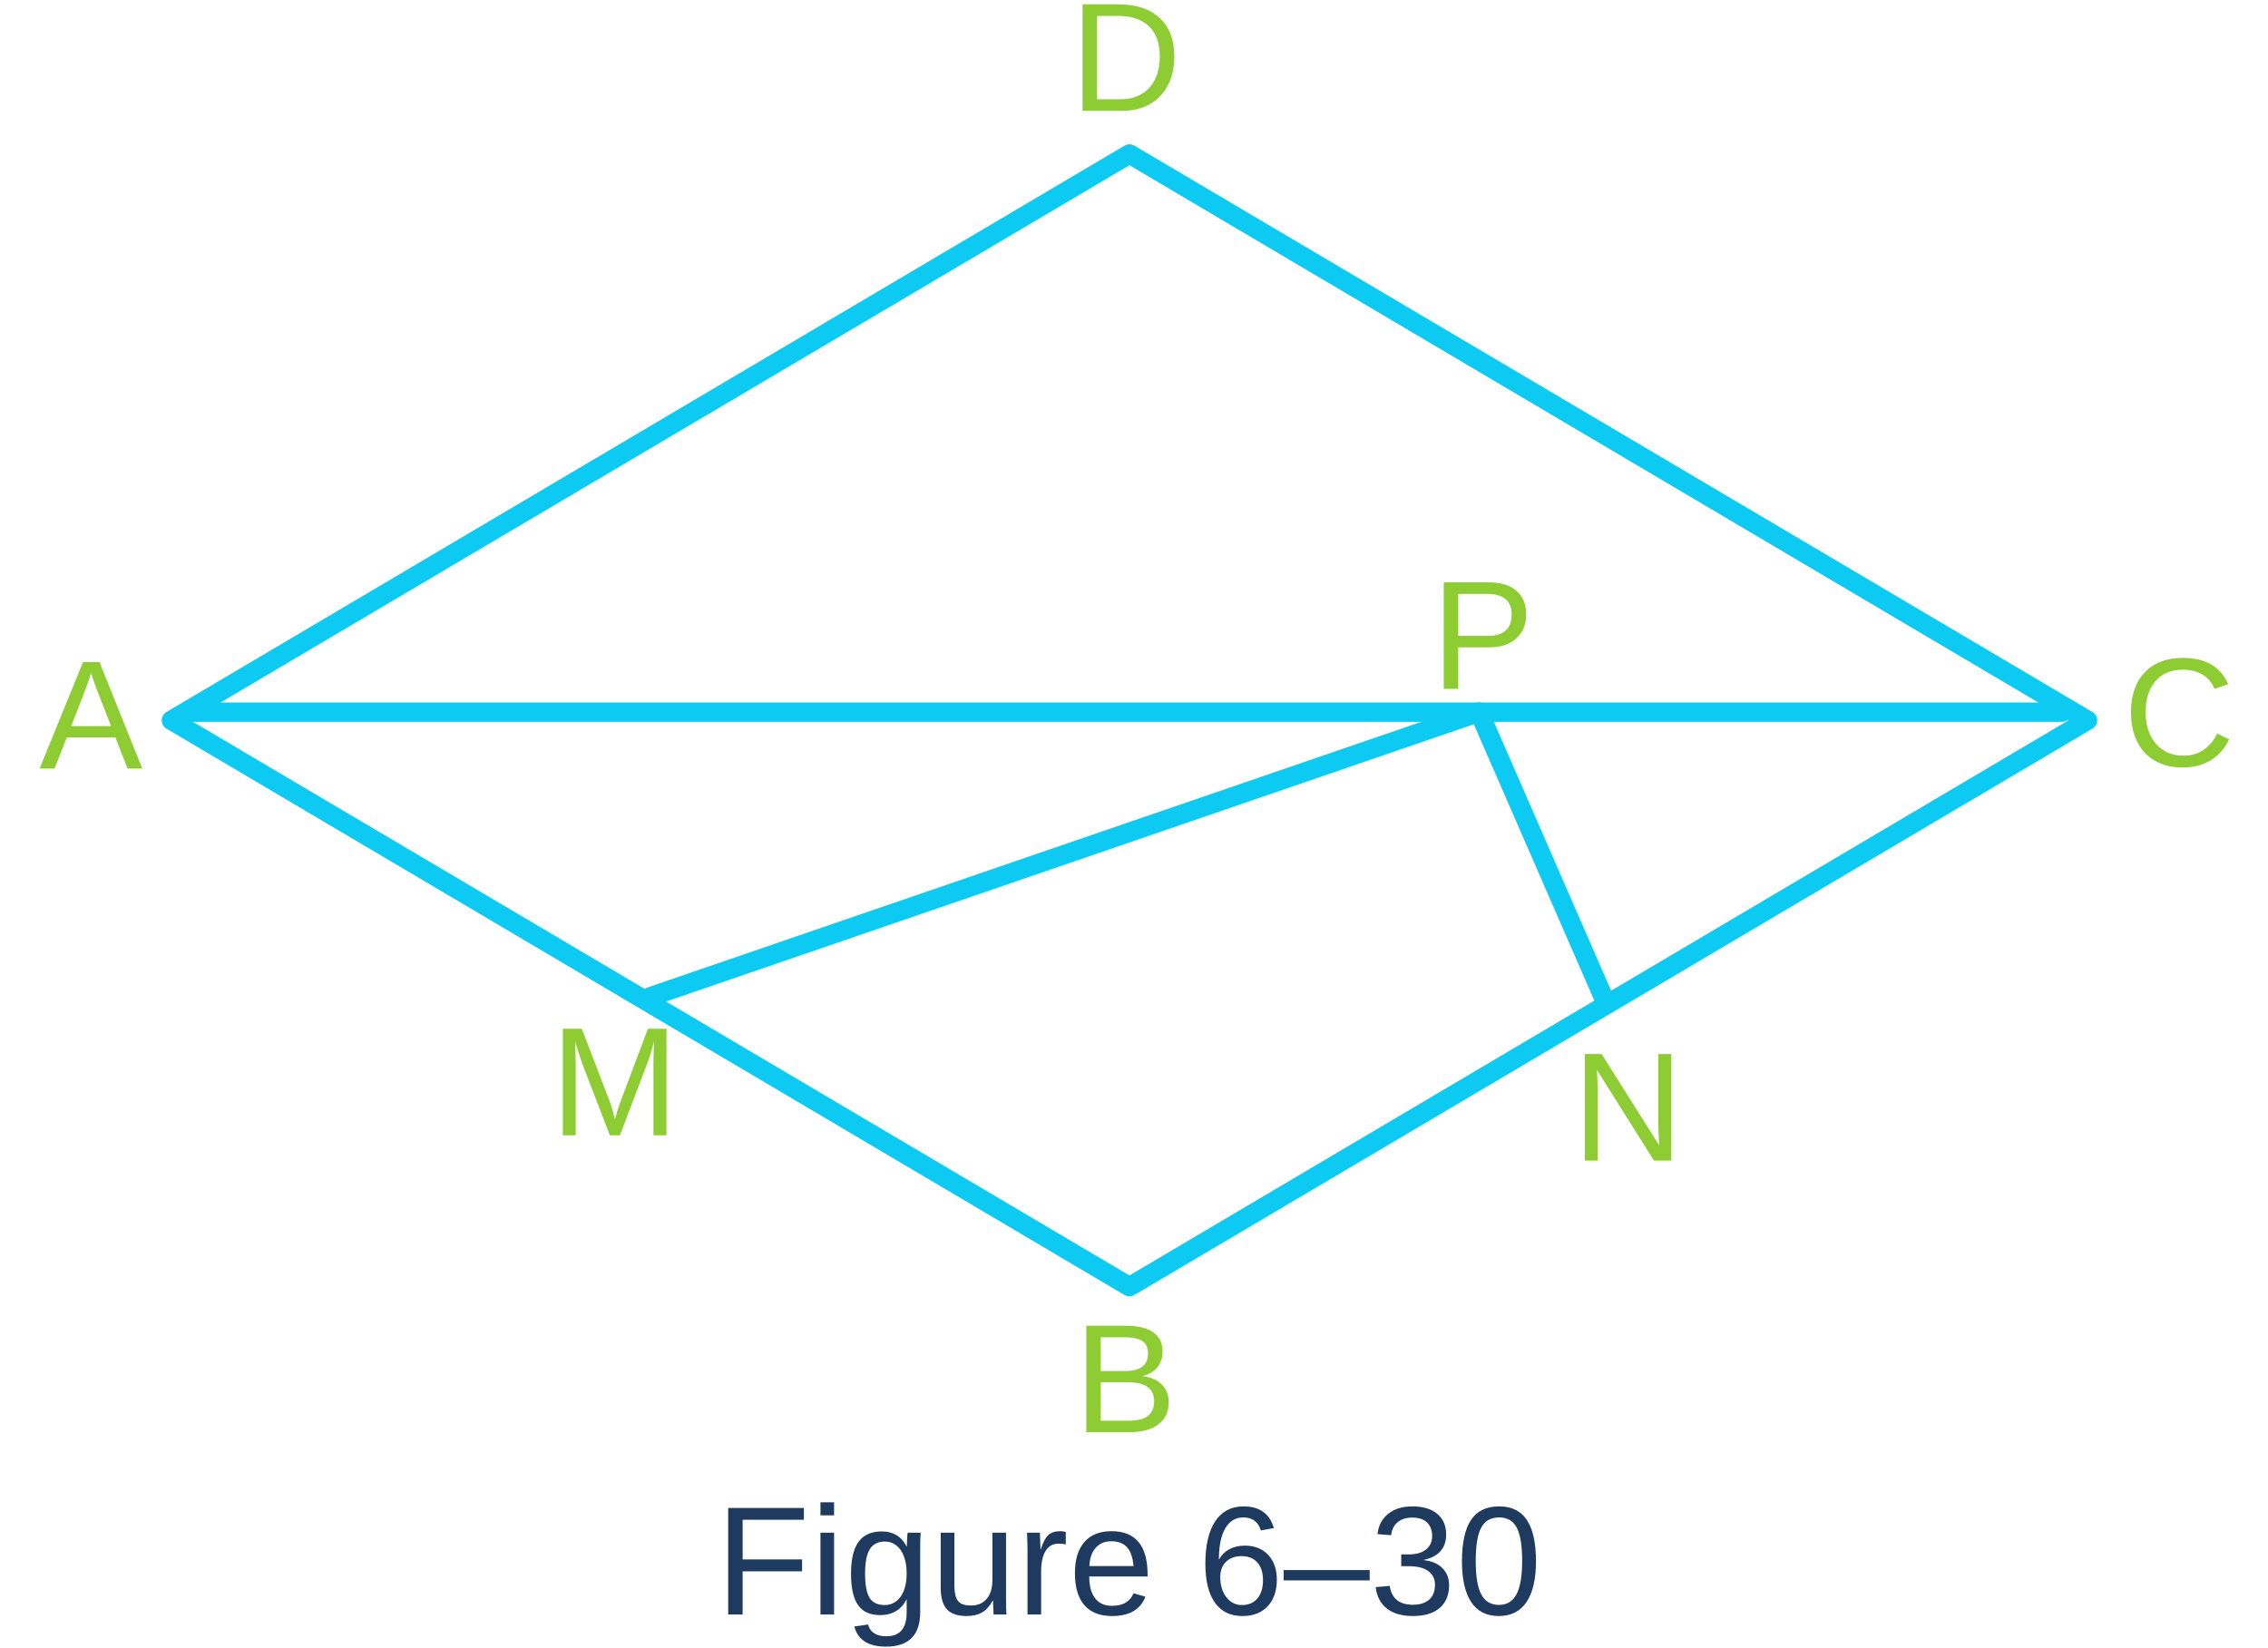
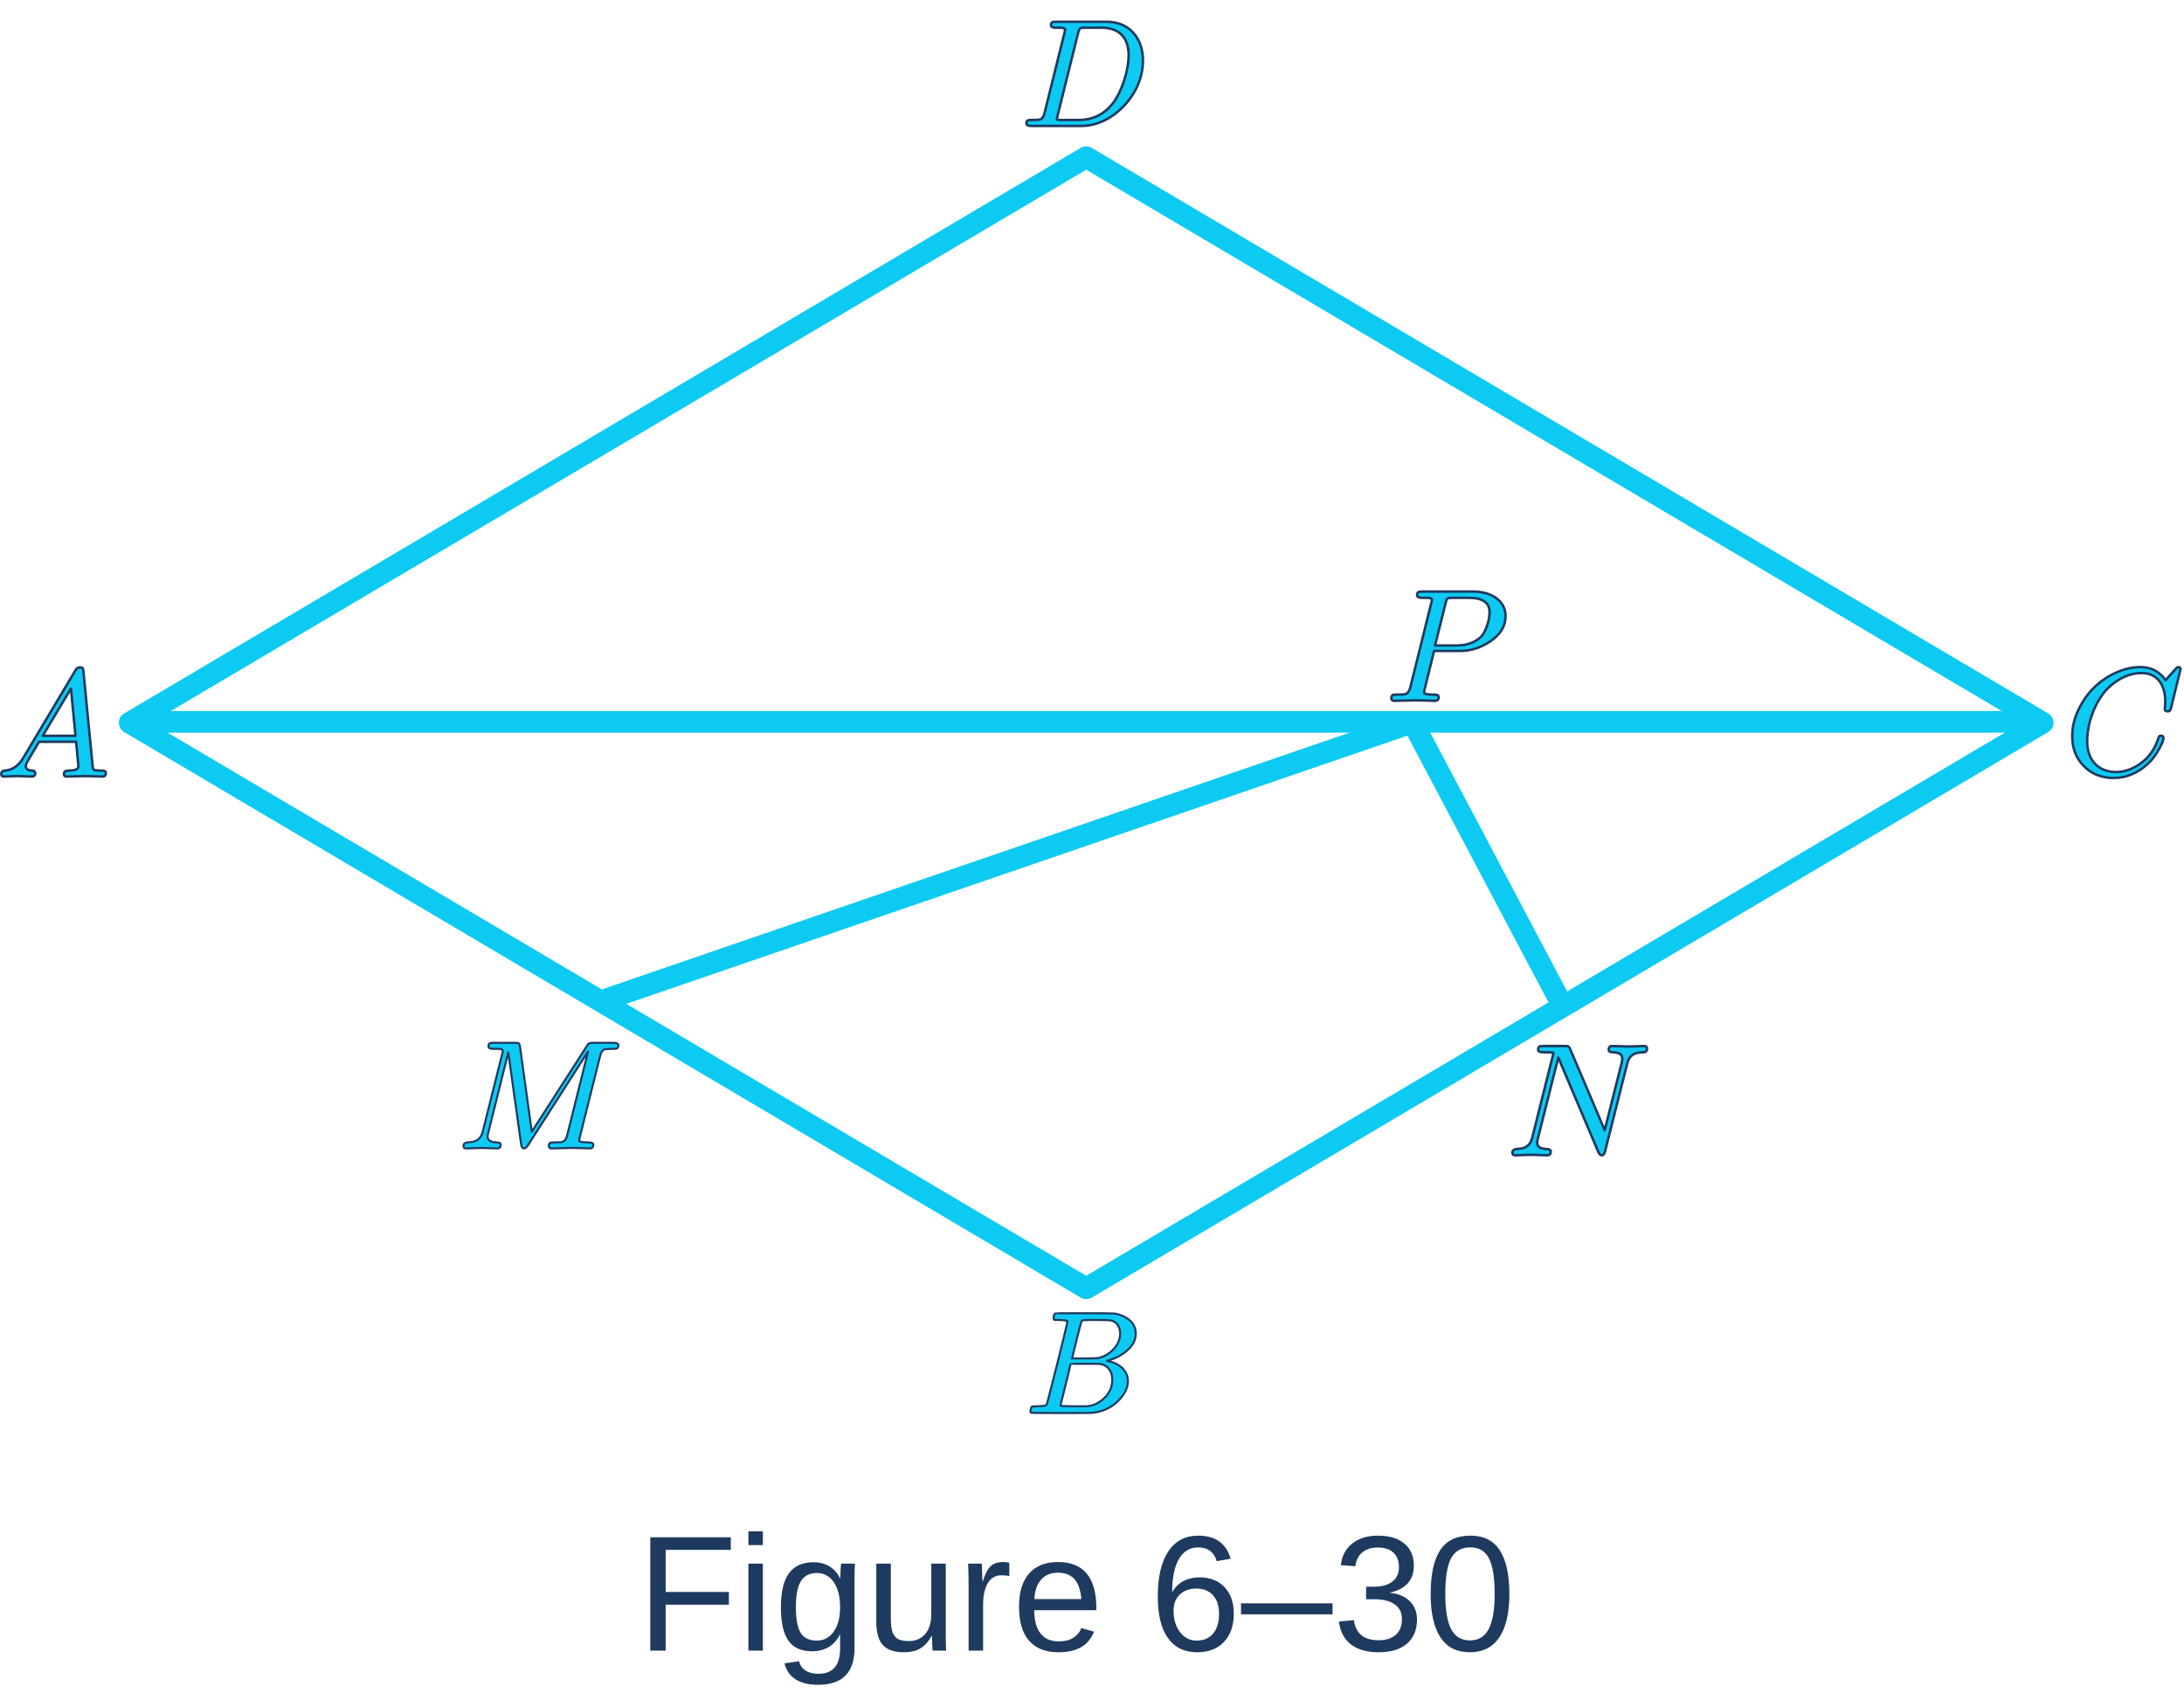
- <svg xmlns="http://www.w3.org/2000/svg" width="256" height="186" viewBox="0 0 1414 1064" version="1.1" xml:space="preserve" style="fill-rule:evenodd;clip-rule:evenodd;stroke-linecap:round;stroke-linejoin:round;stroke-miterlimit:1.5;">
-   <g transform="matrix(100,0,0,100,734.704,925.007)">
+ <svg xmlns="http://www.w3.org/2000/svg" width="256" height="200" viewBox="0 0 884 674" version="1.1" xml:space="preserve" style="fill-rule:evenodd;clip-rule:evenodd;stroke-linejoin:round;stroke-miterlimit:2;">
+   <g transform="matrix(66.6667,0,0,66.6667,613.541,659.807)">
    </g>
-   <text x="668.005px" y="925.007px" style="font-family:'ArialMT', 'Arial', sans-serif;font-size:100px;fill:#8dcc33;">B</text>
-   <g transform="matrix(100,0,0,100,1417.88,494.721)">
+   <text x="257.747px" y="659.807px" style="font-family:'ArialMT', 'Arial', sans-serif;font-size:66.667px;fill:#1e3a5f;">Figure 6–30</text>
+   <g>
+     <g>
+       <path id="MJX-51-NCM-I-1D434" d="M6.797,305.821c1.111,-0 4.939,0.185 6.112,0.185c0.926,-0 1.358,-0.494 1.358,-1.42c-0,-0.556 -0.371,-0.926 -1.173,-0.988c-1.79,-0.062 -2.655,-0.679 -2.655,-1.852c0,-0.556 0.556,-1.79 1.729,-3.642c1.667,-2.778 2.84,-4.816 3.642,-6.174l15.002,0c-0,0.432 0.062,1.297 0.247,2.655c0.432,4.506 0.679,6.976 0.679,7.285c-0,1.173 -1.358,1.728 -4.136,1.728c-1.173,0 -1.729,0.494 -1.729,1.482c0,0.617 0.37,0.926 1.111,0.926c1.482,-0 6.174,-0.185 7.655,-0.185c1.235,-0 5.618,0.185 6.853,0.185c0.926,-0 1.358,-0.494 1.358,-1.482c0,-0.617 -0.555,-0.926 -1.667,-0.926c-1.728,0 -2.778,-0.123 -3.086,-0.309c-0.309,-0.185 -0.556,-0.74 -0.618,-1.666l-3.704,-38.153c-0.185,-1.173 -0.123,-1.666 -1.42,-1.666c-0.741,-0 -1.358,0.37 -1.79,1.173l-21.237,35.621c-1.852,3.086 -4.321,4.753 -7.346,5c-0.988,0.062 -1.482,0.556 -1.482,1.482c0,0.617 0.37,0.926 1.049,0.926c0.988,-0 4.26,-0.185 5.248,-0.185m21.916,-35.436l1.852,19.138l-13.273,-0l11.421,-19.138Z" style="fill:#0dcaf2;fill-rule:nonzero;stroke:#1e3a5f;stroke-width:1px;" />
    </g>
-   <text x="1345.67px" y="494.721px" style="font-family:'ArialMT', 'Arial', sans-serif;font-size:100px;fill:#8dcc33;">C</text>
-   <g transform="matrix(100,0,0,100,737.806,71.582)">
+   </g>
+   <g>
+     <g>
+       <path id="MJX-51-NCM-I-1D436" d="M844.806,291.766c0,-7.902 3.457,-15.927 7.347,-20.372c3.148,-3.643 8.581,-7.285 14.693,-7.285c6.42,-0 9.569,4.877 9.569,11.544c-0,0.556 -0.186,2.532 -0.186,3.087c0,0.556 0.371,0.864 1.173,0.864c0.309,0 0.556,-0.061 0.741,-0.123c0.309,-0.432 0.494,-0.864 0.617,-1.296l3.828,-15.619c0,-0.556 -0.309,-0.865 -0.926,-0.865c-0.247,0 -0.617,0.247 -1.111,0.803l-4.013,4.507c-2.408,-3.519 -5.803,-5.31 -10.186,-5.31c-3.396,0 -6.729,0.803 -10.125,2.346c-6.852,3.21 -11.853,8.273 -15.063,15.187c-1.605,3.395 -2.408,6.853 -2.408,10.372c0,4.938 1.544,8.951 4.692,12.161c3.149,3.211 7.161,4.816 12.1,4.816c4.877,-0 9.322,-1.791 13.335,-5.31c1.667,-1.419 3.087,-3.148 4.26,-5.062c1.666,-2.778 2.531,-4.692 2.531,-5.865c-0,-0.555 -0.309,-0.864 -0.988,-0.864c-0.556,0 -0.864,0.247 -0.988,0.803c-1.296,4.012 -3.334,7.223 -6.112,9.507c-3.518,2.901 -7.223,4.383 -11.05,4.383c-7.408,-0 -11.73,-5.001 -11.73,-12.409Z" style="fill:#0dcaf2;fill-rule:nonzero;stroke:#1e3a5f;stroke-width:1px;" />
    </g>
-   <text x="665.59px" y="71.582px" style="font-family:'ArialMT', 'Arial', sans-serif;font-size:100px;fill:#8dcc33;">D</text>
-   <g transform="matrix(100,0,0,100,965.504,444.887)">
+   </g>
+   <g>
+     <g>
+       <path id="MJX-51-NCM-I-1D437" d="M447.997,0.5l-20.496,0c-1.42,0 -2.099,0.062 -2.099,1.42c-0,0.679 0.679,0.988 2.037,0.988c1.235,-0 3.704,-0.186 3.704,0.802c-0,0.124 -0.062,0.494 -0.247,1.111l-8.149,32.782c-0.309,1.358 -0.926,2.16 -1.852,2.469c-0.432,0.124 -1.543,0.185 -3.457,0.185c-1.358,0 -1.976,0.124 -1.976,1.42c0,0.679 0.679,0.988 1.976,0.988l20.187,-0c4.198,-0 8.211,-1.235 12.1,-3.766c6.606,-4.26 12.903,-12.594 12.903,-22.718c-0,-9.137 -5.618,-15.681 -14.631,-15.681m8.828,13.396c-0,6.977 -3.149,15.434 -6.359,19.57c-3.519,4.507 -8.149,6.791 -13.952,6.791l-6.853,0c-0.679,0 -1.111,0 -1.358,-0.061c-0.37,-0 -0.556,-0.124 -0.556,-0.309c0,-0.124 0.124,-0.556 0.309,-1.358l8.334,-33.522c0.556,-2.038 0.494,-2.099 3.087,-2.099l6.544,-0c6.914,-0 10.804,4.074 10.804,10.988Z" style="fill:#0dcaf2;fill-rule:nonzero;stroke:#1e3a5f;stroke-width:1px;" />
    </g>
-   <text x="898.804px" y="444.887px" style="font-family:'ArialMT', 'Arial', sans-serif;font-size:100px;fill:#8dcc33;">P</text>
-   <g transform="matrix(100,0,0,100,413.304,733.221)">
+   </g>
+   <g>
+     <g>
+       <path d="M428.671,525.961c-1.065,-0 -1.695,-0.02 -1.893,-0.059c-0.197,-0.04 -0.295,-0.256 -0.295,-0.651c-0,-1.064 0.217,-1.715 0.65,-1.951c0.04,-0.04 2.602,-0.06 7.688,-0.06c10.212,0 15.594,0.04 16.146,0.119c2.484,0.394 4.554,1.281 6.21,2.661c1.656,1.38 2.503,3.194 2.543,5.441c-0,2.523 -1.144,4.79 -3.431,6.801c-2.286,2.011 -4.908,3.371 -7.865,4.081l-0.592,0.177c2.524,0.355 4.594,1.262 6.21,2.721c1.617,1.459 2.445,3.272 2.484,5.441c0,2.878 -1.419,5.657 -4.258,8.338c-2.839,2.682 -6.328,4.199 -10.468,4.554c-0.276,0.04 -4.435,0.059 -12.479,0.059c-7.885,0 -11.887,-0.039 -12.005,-0.118c-0.158,-0.118 -0.237,-0.276 -0.237,-0.473c0,-0.276 0.04,-0.552 0.119,-0.828c0.197,-0.749 0.394,-1.163 0.591,-1.242c0.158,-0.039 0.453,-0.059 0.887,-0.059l0.355,-0c1.064,-0 2.247,-0.059 3.548,-0.177c0.552,-0.119 0.927,-0.355 1.124,-0.71c0.118,-0.158 1.538,-5.638 4.258,-16.441c2.721,-10.803 4.081,-16.5 4.081,-17.092c-0,-0.276 -1.124,-0.453 -3.371,-0.532Zm24.721,5.5c-0,-1.183 -0.296,-2.287 -0.888,-3.312c-0.591,-1.025 -1.557,-1.695 -2.897,-2.011c-0.276,-0.078 -2.09,-0.138 -5.441,-0.177l-2.484,-0c-0.868,-0 -1.558,0.02 -2.07,0.059l-0.769,0c-0.591,0.04 -0.966,0.237 -1.124,0.592c-0.078,0.157 -0.709,2.523 -1.892,7.096c-0,0.119 -0.02,0.237 -0.059,0.355l-1.834,7.452l4.791,-0c3.193,-0 5.027,-0.04 5.5,-0.118c2.365,-0.395 4.475,-1.538 6.328,-3.431c1.853,-1.892 2.799,-4.061 2.839,-6.505Zm-3.194,18.629c0,-1.735 -0.453,-3.174 -1.36,-4.317c-0.907,-1.143 -2.09,-1.814 -3.549,-2.011c-0.236,-0.039 -1.872,-0.059 -4.908,-0.059c-4.653,0 -6.999,0.02 -7.038,0.059c-0,0.079 -0.335,1.518 -1.005,4.318c-0.671,2.799 -1.361,5.578 -2.07,8.338l-1.065,4.14c0,0.158 0.237,0.237 0.71,0.237c0.473,-0 2.07,0.039 4.79,0.118c3.509,-0 5.402,-0.02 5.678,-0.059c2.444,-0.276 4.691,-1.42 6.742,-3.43c2.05,-2.011 3.075,-4.456 3.075,-7.334Z" style="fill:#0dcaf2;fill-rule:nonzero;stroke:#1e3a5f;stroke-width:0.83px;stroke-linejoin:miter;stroke-miterlimit:4;" />
    </g>
-   <text x="330.004px" y="733.221px" style="font-family:'ArialMT', 'Arial', sans-serif;font-size:100px;fill:#8dcc33;">M</text>
-   <g transform="matrix(100,0,0,100,1062.1,749.55)">
+   </g>
+   <path d="M57.757,283.872l759.454,-0" style="fill:none;stroke:#0dcaf2;stroke-width:8.75px;stroke-linecap:round;stroke-miterlimit:1.5;" />
+   <path d="M246.369,395.839l324.322,-111.37" style="fill:none;stroke:#0dcaf2;stroke-width:8.75px;stroke-linecap:round;stroke-miterlimit:1.5;" />
+   <path d="M631.929,397.817l-59.518,-112.537" style="fill:none;stroke:#0dcaf2;stroke-width:8.75px;stroke-linecap:round;stroke-miterlimit:1.5;" />
+   <path d="M439.655,55.3l387.171,228.929l-387.171,228.929l-387.172,-228.929l387.172,-228.929Z" style="fill:none;stroke:#0dcaf2;stroke-width:8.75px;stroke-linecap:round;stroke-miterlimit:14;" />
+   <g>
+     <g>
+       <path id="MJX-23-NCM-I-1D440" d="M222.132,455.53c0,0.688 0.376,1.001 1.19,1.001l7.697,-0.188c1.44,-0.062 6.509,0.188 7.698,0.188c0.939,-0 1.439,-0.501 1.439,-1.502c0,-0.626 -0.625,-0.939 -1.94,-0.939c-2.566,0 -3.817,-0.25 -3.817,-0.813c-0,-0.188 0.125,-0.626 0.313,-1.44l8.261,-32.981c0.313,-1.314 0.938,-2.128 1.752,-2.441c0.376,-0.125 1.502,-0.188 3.317,-0.188c1.565,0 2.253,-0.062 2.253,-1.502c-0,-0.626 -0.626,-0.938 -1.94,-0.938l-8.199,-0c-1.814,-0 -1.814,0.125 -2.628,1.314l-22.28,34.671l-4.756,-34.358c-0.25,-1.565 -0.376,-1.627 -2.19,-1.627l-8.512,-0c-1.377,-0 -2.065,0.062 -2.065,1.439c-0,0.688 0.688,1.001 2.003,1.001c1.251,0 3.817,-0.187 3.817,0.814c0,0.125 -0.062,0.501 -0.25,1.126l-7.886,31.48c-0.563,2.378 -2.002,3.817 -4.193,4.255c-1.564,0.188 -3.63,-0.062 -3.63,1.628c0,0.688 0.376,1.001 1.127,1.001c1.126,-0 5.069,-0.188 6.196,-0.188c1.189,0 5.194,0.188 6.383,0.188c0.939,-0 1.377,-0.501 1.377,-1.502c0,-0.563 -0.438,-0.876 -1.377,-0.939c-2.628,0 -3.943,-0.813 -3.943,-2.441c0,-0.25 0.063,-0.688 0.251,-1.376l8.136,-32.606l5.194,37.237c0.188,1.064 0.563,1.627 1.189,1.627c0.501,-0 1.001,-0.438 1.565,-1.252l24.345,-37.988l-8.512,34.108c-0.375,1.377 -1.001,2.19 -1.94,2.503c-0.375,0.126 -1.564,0.188 -3.504,0.188c-1.315,0 -1.941,0.125 -1.941,1.44Z" style="fill:#0dcaf2;fill-rule:nonzero;stroke:#1e3a5f;stroke-width:0.83px;" />
    </g>
-   <text x="989.88px" y="749.55px" style="font-family:'ArialMT', 'Arial', sans-serif;font-size:100px;fill:#8dcc33;">N</text>
-   <g transform="matrix(100,0,0,100,66.8457,496.36)">
-     </g>
-   <text x="0.146px" y="496.36px" style="font-family:'ArialMT', 'Arial', sans-serif;font-size:100px;fill:#8dcc33;">A</text>
-   <g transform="matrix(100,0,0,100,970.466,1042.72)">
-     </g>
-   <text x="436.775px" y="1042.72px" style="font-family:'ArialMT', 'Arial', sans-serif;font-size:100px;fill:#1e3a5f;">Figure 6–30</text>
-   <path d="M-894.979,-973.433l528.179,-366.763" style="fill:none;stroke:#33cc7b;stroke-width:12.5px;" />
-   <path d="M80.77,-1041.75l1039.55,-0" style="fill:none;stroke:#33cc7b;stroke-width:12.5px;" />
-   <path d="M96.787,459.965l1209.21,0" style="fill:none;stroke:#0dcaf2;stroke-width:12.5px;" />
-   <path d="M395.217,643.546l534.611,-183.581" style="fill:none;stroke:#0dcaf2;stroke-width:12.5px;" />
-   <path d="M1011.25,646.707l-81.427,-186.742" style="fill:none;stroke:#0dcaf2;stroke-width:12.5px;" />
-   <path d="M704.041,99.446l618.608,365.774l-618.608,365.775l-618.608,-365.775l618.608,-365.774Z" style="fill:none;stroke:#0dcaf2;stroke-width:12.5px;stroke-miterlimit:14;" />
+   </g>
+   <g>
+     <path id="MJX-150-NCM-I-1D441" d="M665.574,415.081c-1.23,0 -5.244,0.194 -6.475,0.194c-1.23,0 -5.309,-0.194 -6.539,-0.194c-0.971,0 -1.425,0.518 -1.425,1.554c0,0.583 0.454,0.906 1.425,0.971c2.719,0 4.079,0.842 4.079,2.525c-0,0.389 -0.065,0.842 -0.13,1.295l-6.992,27.712l-13.921,-32.697c-0.518,-1.23 -0.648,-1.36 -2.266,-1.36l-8.612,0c-1.554,0 -2.137,0.13 -2.137,1.554c0,0.647 0.713,0.971 2.072,0.971c2.72,0 4.08,0.065 4.144,0.259l-8.611,34.317c-0.583,2.525 -2.072,3.949 -4.403,4.402c-1.683,0.195 -3.626,-0.064 -3.626,1.749c0,0.647 0.389,0.971 1.101,0.971c1.165,-0 5.18,-0.194 6.41,-0.194c1.23,-0 5.374,0.194 6.604,0.194c0.971,-0 1.425,-0.518 1.425,-1.554c-0,-0.583 -0.518,-0.907 -1.554,-0.971c-2.655,-0.065 -3.95,-0.907 -3.95,-2.525c0,-0.324 0.065,-0.777 0.194,-1.425l8.353,-33.086l16.187,38.201c0.388,0.907 0.906,1.36 1.489,1.36c0.583,-0 0.971,-0.518 1.23,-1.554l9,-35.611c0.842,-3.303 2.655,-4.468 6.669,-4.533c0.907,-0.065 1.36,-0.583 1.36,-1.619c-0.194,-0.582 -0.259,-0.906 -1.101,-0.906Z" style="fill:#0dcaf2;fill-rule:nonzero;stroke:#1e3a5f;stroke-width:1px;" />
+   </g>
+   <g>
+     <path id="MJX-150-NCM-I-1D443" d="M596.51,231.138l-20.719,0c-1.489,0 -2.202,0.065 -2.202,1.49c0,0.712 0.713,1.036 2.137,1.036c1.295,-0 3.885,-0.195 3.885,0.841c-0,0.13 -0.065,0.518 -0.259,1.166l-8.547,34.381c-0.388,1.424 -1.036,2.266 -1.942,2.59c-0.453,0.129 -1.619,0.194 -3.626,0.194c-1.425,0 -2.072,0.13 -2.072,1.489c0,0.712 0.388,1.036 1.23,1.036l8.094,-0.194l4.144,0.065c0.712,-0 3.302,0.129 4.143,0.129c1.036,0 1.554,-0.518 1.554,-1.554c0,-0.647 -0.712,-0.971 -2.072,-0.971c-2.589,0 -3.884,-0.259 -3.884,-0.842c-0,0 0.064,-0.194 0.194,-1.036l3.885,-15.798l10.683,-0c4.209,-0 8.223,-1.295 11.979,-3.82c4.208,-2.784 6.28,-6.216 6.28,-10.295c0,-6.41 -6.086,-9.907 -12.885,-9.907m-2.007,2.526c5.633,-0 8.417,1.942 8.417,5.827c0,3.626 -1.813,8.482 -3.69,10.165c-2.461,2.202 -5.698,3.302 -9.713,3.302l-8.676,0l4.274,-17.093c0.518,-2.201 0.518,-2.201 3.237,-2.201l6.151,-0Z" style="fill:#0dcaf2;fill-rule:nonzero;stroke:#1e3a5f;stroke-width:1px;" />
+   </g>
</svg>
